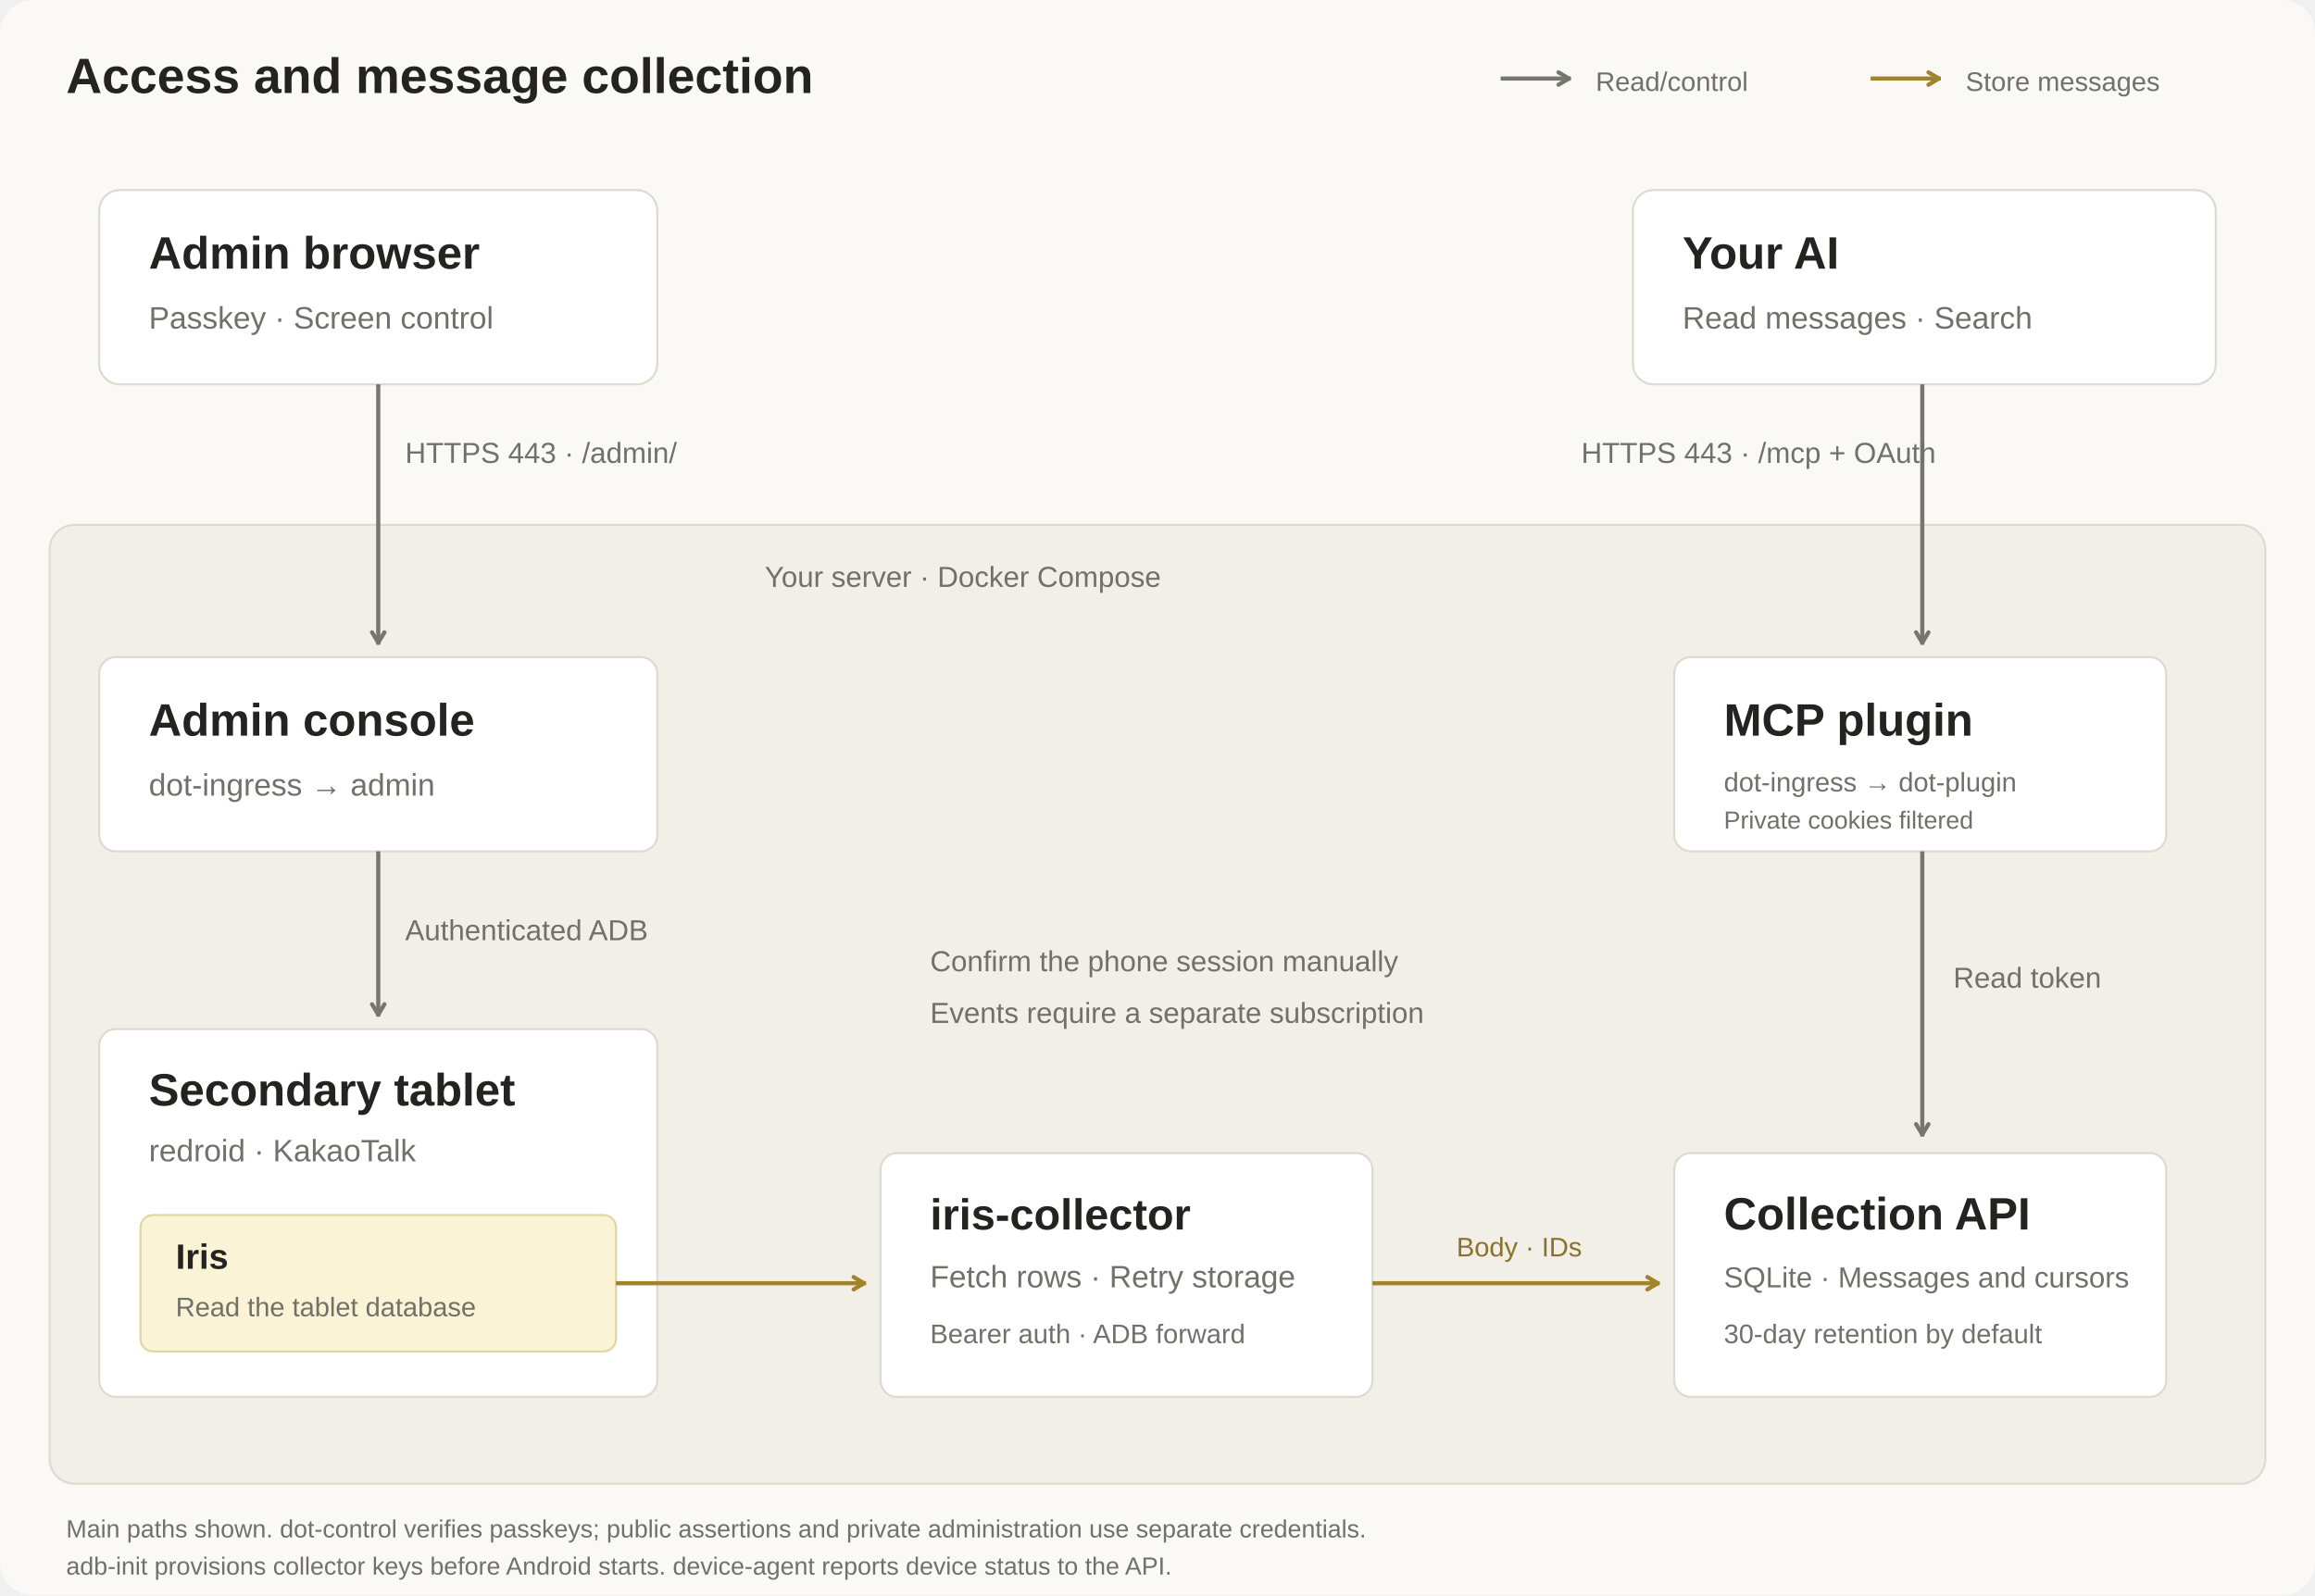
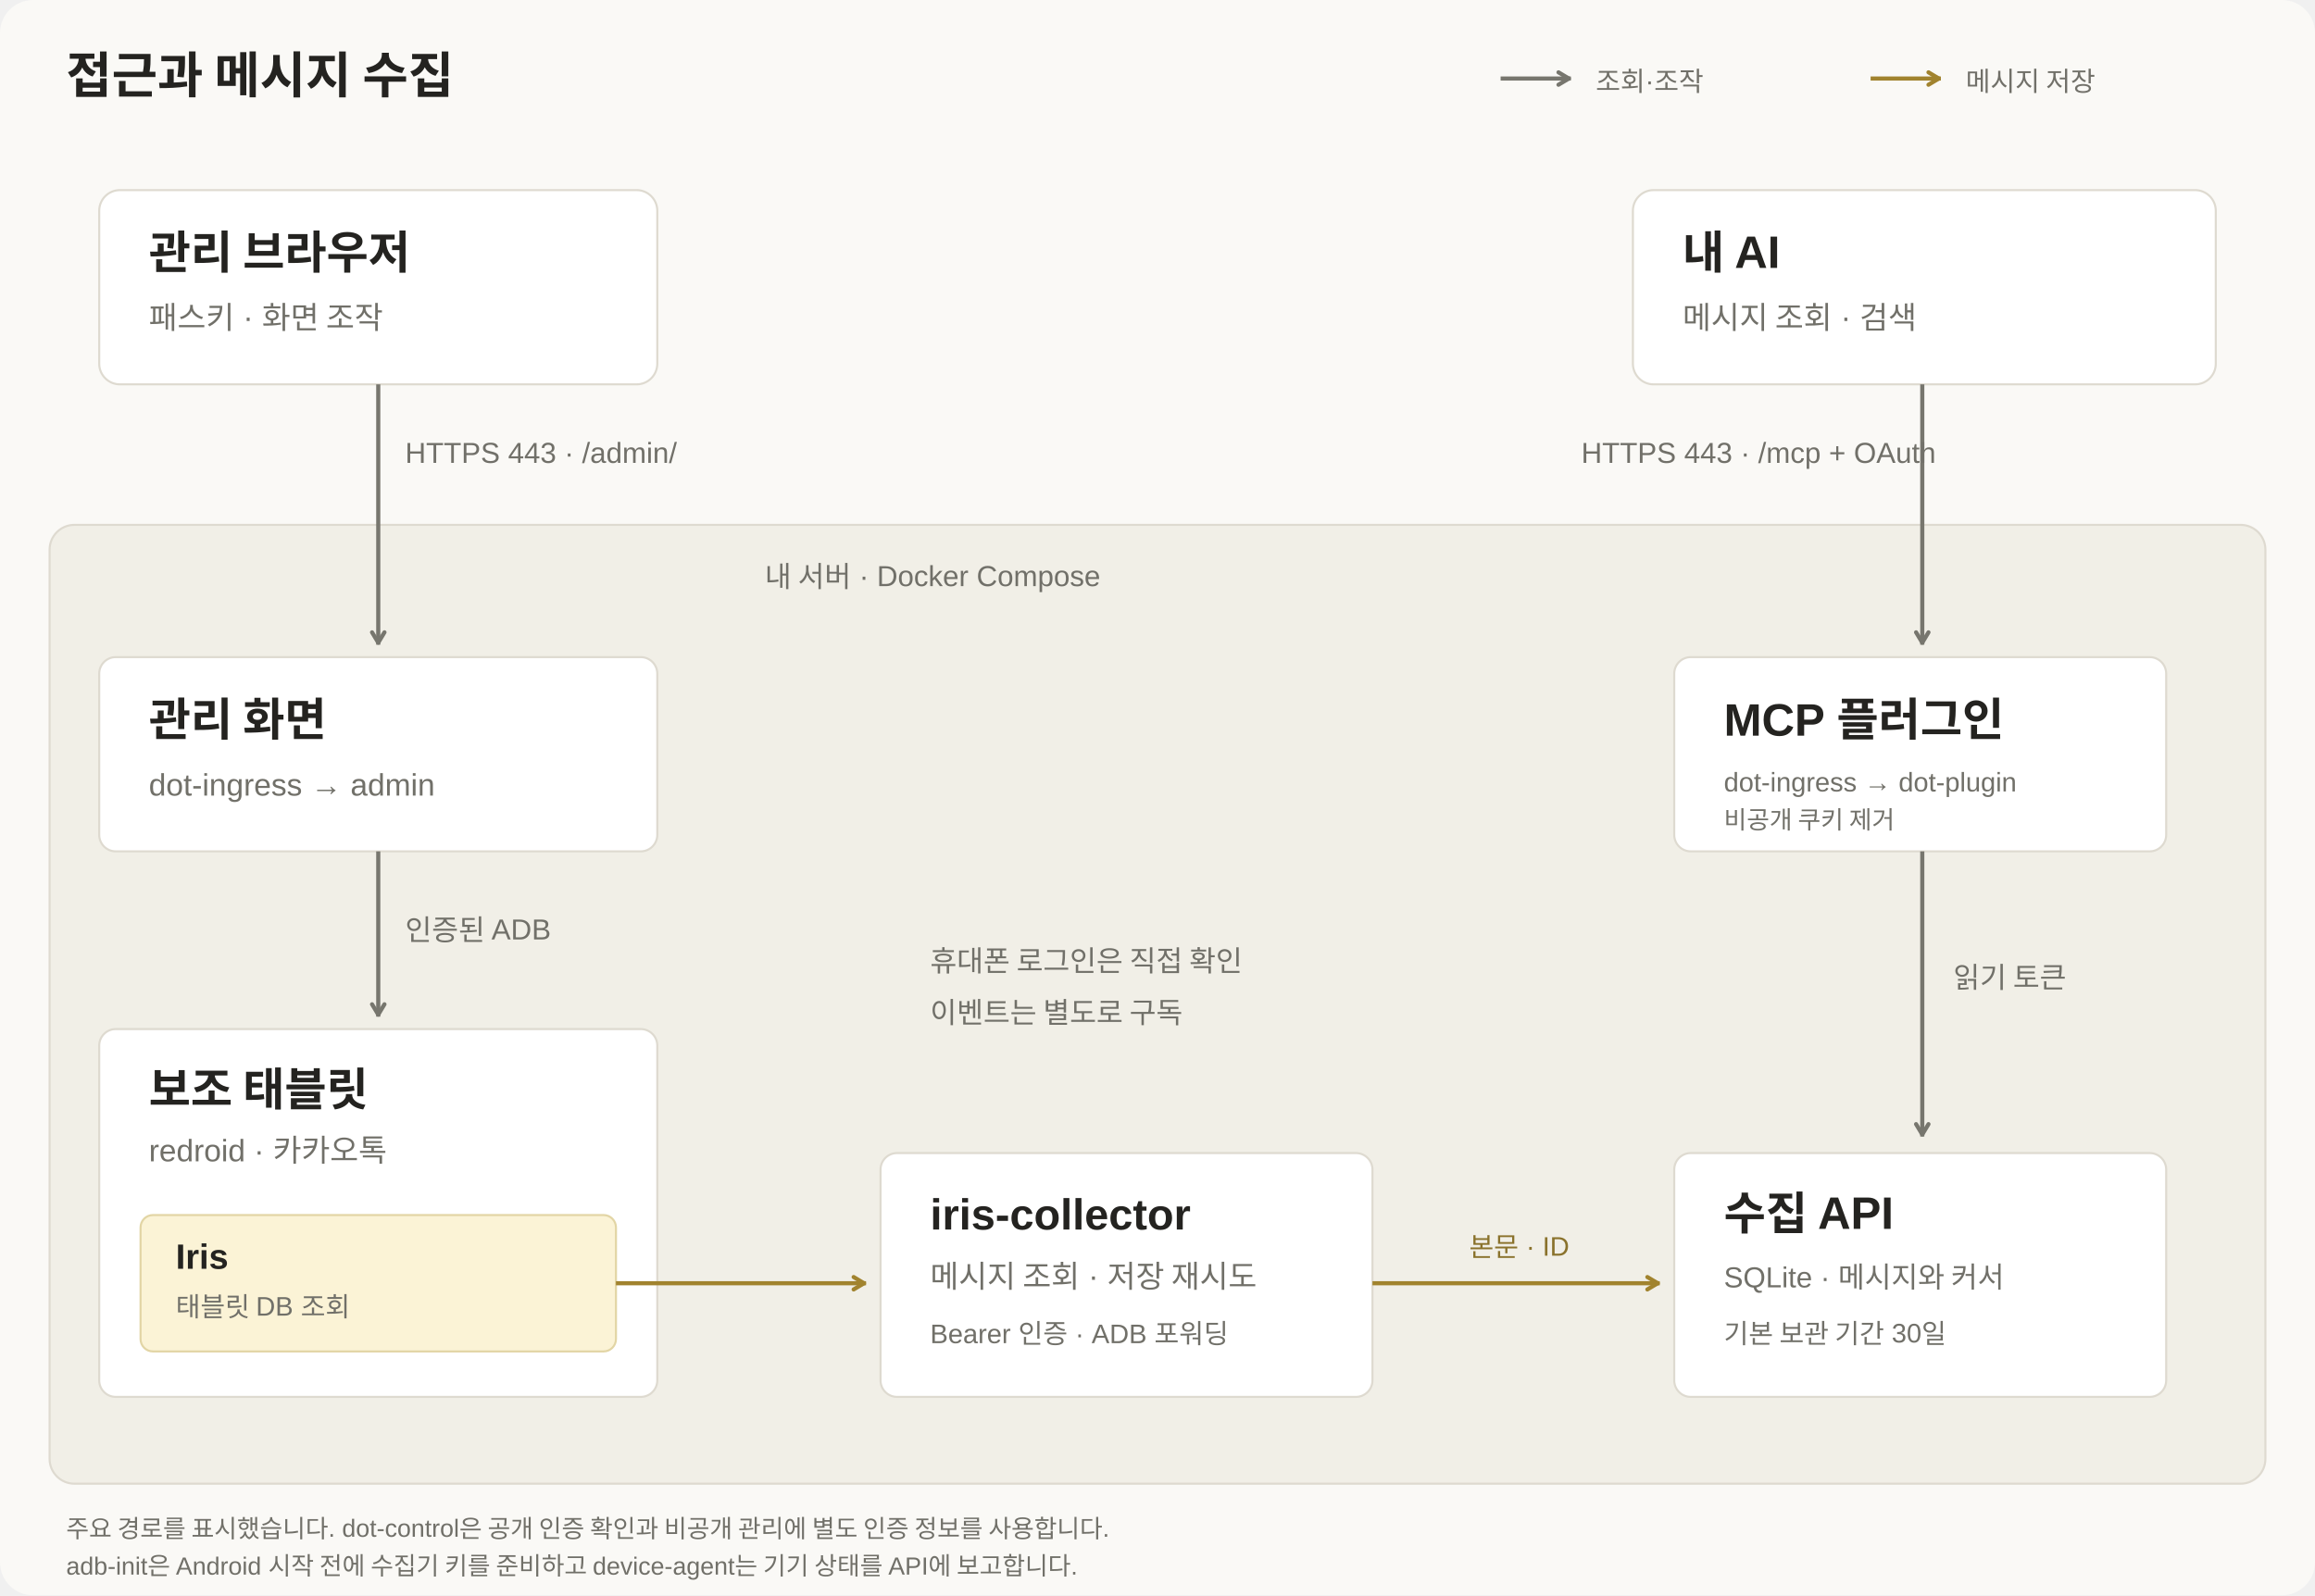
<svg xmlns="http://www.w3.org/2000/svg" width="1120" height="772" viewBox="0 0 1120 772" role="img" aria-labelledby="title desc">
  <defs>
    <marker id="request" markerWidth="10" markerHeight="10" refX="8" refY="5" orient="auto" markerUnits="userSpaceOnUse">
      <path d="m2 2 5 3-5 3" fill="none" stroke="#77766e" stroke-width="2" stroke-linecap="round" stroke-linejoin="round" />
    </marker>
    <marker id="data" markerWidth="10" markerHeight="10" refX="8" refY="5" orient="auto" markerUnits="userSpaceOnUse">
      <path d="m2 2 5 3-5 3" fill="none" stroke="#a1832e" stroke-width="2" stroke-linecap="round" stroke-linejoin="round" />
    </marker>
  </defs>
  <rect width="1120" height="772" rx="16" fill="#faf9f6" />
  <g font-family="-apple-system,BlinkMacSystemFont,'Segoe UI',Arial,sans-serif" fill="#242320">
-     <text x="32" y="45" font-size="24" font-weight="650">Access and message collection</text>
+     <text x="32" y="45" font-size="24" font-weight="650">접근과 메시지 수집</text>
    <path d="M726 38h34" stroke="#77766e" stroke-width="2" marker-end="url(#request)" />
-     <text x="772" y="44" font-size="13" fill="#717069">Read/control</text>
+     <text x="772" y="44" font-size="13" fill="#717069">조회·조작</text>
    <path d="M905 38h34" stroke="#a1832e" stroke-width="2" marker-end="url(#data)" />
-     <text x="951" y="44" font-size="13" fill="#717069">Store messages</text>
+     <text x="951" y="44" font-size="13" fill="#717069">메시지 저장</text>
    <rect x="48" y="92" width="270" height="94" rx="10" fill="#fff" stroke="#dedad0" />
-     <text x="72" y="130" font-size="22" font-weight="600">Admin browser</text>
-     <text x="72" y="159" font-size="15" fill="#717069">Passkey · Screen control</text>
+     <text x="72" y="130" font-size="22" font-weight="600">관리 브라우저</text>
+     <text x="72" y="159" font-size="15" fill="#717069">패스키 · 화면 조작</text>
    <rect x="790" y="92" width="282" height="94" rx="10" fill="#fff" stroke="#dedad0" />
-     <text x="814" y="130" font-size="22" font-weight="600">Your AI</text>
-     <text x="814" y="159" font-size="15" fill="#717069">Read messages · Search</text>
+     <text x="814" y="130" font-size="22" font-weight="600">내 AI</text>
+     <text x="814" y="159" font-size="15" fill="#717069">메시지 조회 · 검색</text>
    <rect x="24" y="254" width="1072" height="464" rx="12" fill="#f1efe7" stroke="#dedad0" />
-     <text x="370" y="284" font-size="14" fill="#717069">Your server · Docker Compose</text>
+     <text x="370" y="284" font-size="14" fill="#717069">내 서버 · Docker Compose</text>
    <path d="M183 186v126" fill="none" stroke="#77766e" stroke-width="2" marker-end="url(#request)" />
    <text x="196" y="224" font-size="14" fill="#717069">HTTPS 443 · /admin/</text>
    <path d="M930 186v126" fill="none" stroke="#77766e" stroke-width="2" marker-end="url(#request)" />
    <text x="765" y="224" font-size="14" fill="#717069">HTTPS 443 · /mcp + OAuth</text>
    <rect x="48" y="318" width="270" height="94" rx="8" fill="#fff" stroke="#dedad0" />
-     <text x="72" y="356" font-size="22" font-weight="600">Admin console</text>
+     <text x="72" y="356" font-size="22" font-weight="600">관리 화면</text>
    <text x="72" y="385" font-size="15" fill="#717069">dot-ingress → admin</text>
    <rect x="810" y="318" width="238" height="94" rx="8" fill="#fff" stroke="#dedad0" />
-     <text x="834" y="356" font-size="22" font-weight="600">MCP plugin</text>
+     <text x="834" y="356" font-size="22" font-weight="600">MCP 플러그인</text>
    <text x="834" y="383" font-size="13" fill="#717069">dot-ingress → dot-plugin</text>
-     <text x="834" y="401" font-size="12" fill="#717069">Private cookies filtered</text>
+     <text x="834" y="401" font-size="12" fill="#717069">비공개 쿠키 제거</text>
    <path d="M183 412v80" fill="none" stroke="#77766e" stroke-width="2" marker-end="url(#request)" />
-     <text x="196" y="455" font-size="14" fill="#717069">Authenticated ADB</text>
+     <text x="196" y="455" font-size="14" fill="#717069">인증된 ADB</text>
    <path d="M930 412v138" fill="none" stroke="#77766e" stroke-width="2" marker-end="url(#request)" />
-     <text x="945" y="478" font-size="14" fill="#717069">Read token</text>
+     <text x="945" y="478" font-size="14" fill="#717069">읽기 토큰</text>
    <rect x="48" y="498" width="270" height="178" rx="8" fill="#fff" stroke="#dedad0" />
-     <text x="72" y="535" font-size="22" font-weight="600">Secondary tablet</text>
-     <text x="72" y="562" font-size="15" fill="#717069">redroid · KakaoTalk</text>
+     <text x="72" y="535" font-size="22" font-weight="600">보조 태블릿</text>
+     <text x="72" y="562" font-size="15" fill="#717069">redroid · 카카오톡</text>
    <rect x="68" y="588" width="230" height="66" rx="6" fill="#fbf3d6" stroke="#e2d5a5" />
    <text x="85" y="614" font-size="17" font-weight="600">Iris</text>
-     <text x="85" y="637" font-size="13" fill="#717069">Read the tablet database</text>
+     <text x="85" y="637" font-size="13" fill="#717069">태블릿 DB 조회</text>
    <rect x="426" y="558" width="238" height="118" rx="8" fill="#fff" stroke="#dedad0" />
    <text x="450" y="595" font-size="21" font-weight="600">iris-collector</text>
-     <text x="450" y="623" font-size="15" fill="#717069">Fetch rows · Retry storage</text>
-     <text x="450" y="650" font-size="13" fill="#717069">Bearer auth · ADB forward</text>
+     <text x="450" y="623" font-size="15" fill="#717069">메시지 조회 · 저장 재시도</text>
+     <text x="450" y="650" font-size="13" fill="#717069">Bearer 인증 · ADB 포워딩</text>
    <rect x="810" y="558" width="238" height="118" rx="8" fill="#fff" stroke="#dedad0" />
-     <text x="834" y="595" font-size="22" font-weight="600">Collection API</text>
-     <text x="834" y="623" font-size="14" fill="#717069">SQLite · Messages and cursors</text>
-     <text x="834" y="650" font-size="13" fill="#717069">30-day retention by default</text>
+     <text x="834" y="595" font-size="22" font-weight="600">수집 API</text>
+     <text x="834" y="623" font-size="14" fill="#717069">SQLite · 메시지와 커서</text>
+     <text x="834" y="650" font-size="13" fill="#717069">기본 보관 기간 30일</text>
    <path d="M298 621h121" fill="none" stroke="#a1832e" stroke-width="2" marker-end="url(#data)" />
    <path d="M664 621h139" fill="none" stroke="#a1832e" stroke-width="2" marker-end="url(#data)" />
-     <text x="735" y="608" text-anchor="middle" font-size="13" fill="#8a722c">Body · IDs</text>
-     <text x="450" y="470" font-size="14" fill="#717069">Confirm the phone session manually</text>
-     <text x="450" y="495" font-size="14" fill="#717069">Events require a separate subscription</text>
-     <text x="32" y="744" font-size="12" fill="#717069">Main paths shown. dot-control verifies passkeys; public assertions and private administration use separate credentials.</text>
-     <text x="32" y="762" font-size="12" fill="#717069">adb-init provisions collector keys before Android starts. device-agent reports device status to the API.</text>
+     <text x="735" y="608" text-anchor="middle" font-size="13" fill="#8a722c">본문 · ID</text>
+     <text x="450" y="470" font-size="14" fill="#717069">휴대폰 로그인은 직접 확인</text>
+     <text x="450" y="495" font-size="14" fill="#717069">이벤트는 별도로 구독</text>
+     <text x="32" y="744" font-size="12" fill="#717069">주요 경로를 표시했습니다. dot-control은 공개 인증 확인과 비공개 관리에 별도 인증 정보를 사용합니다.</text>
+     <text x="32" y="762" font-size="12" fill="#717069">adb-init은 Android 시작 전에 수집기 키를 준비하고 device-agent는 기기 상태를 API에 보고합니다.</text>
  </g>
</svg>
